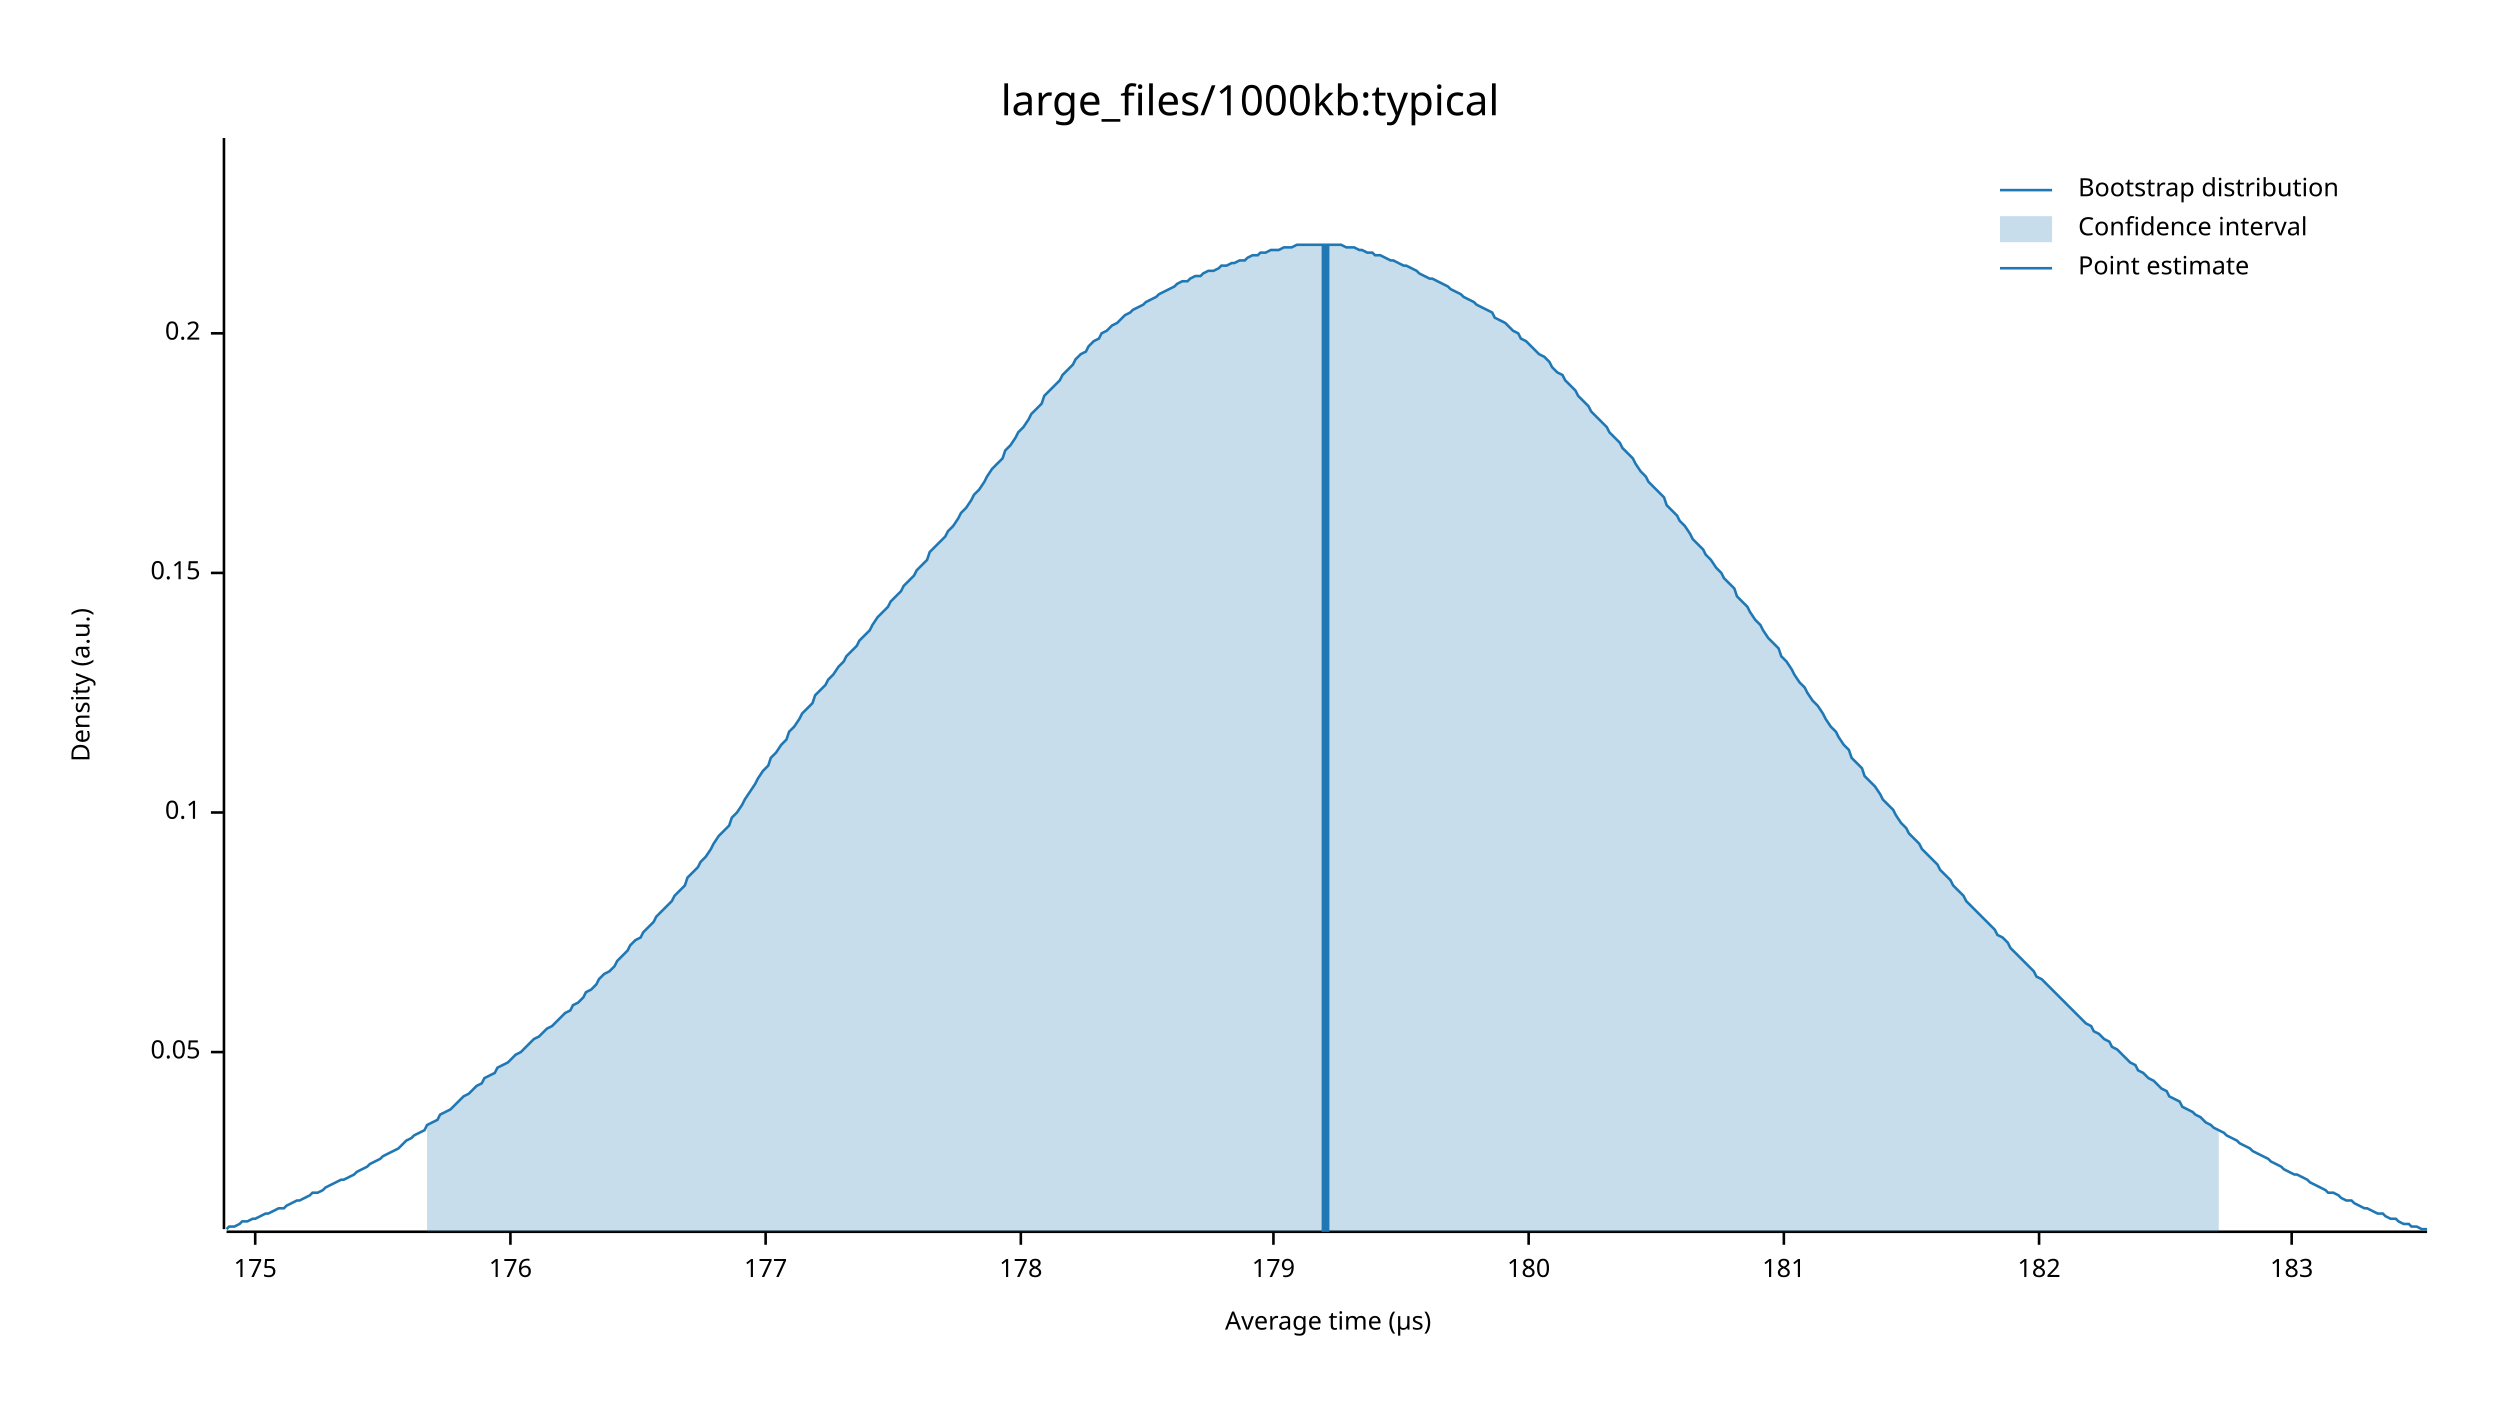
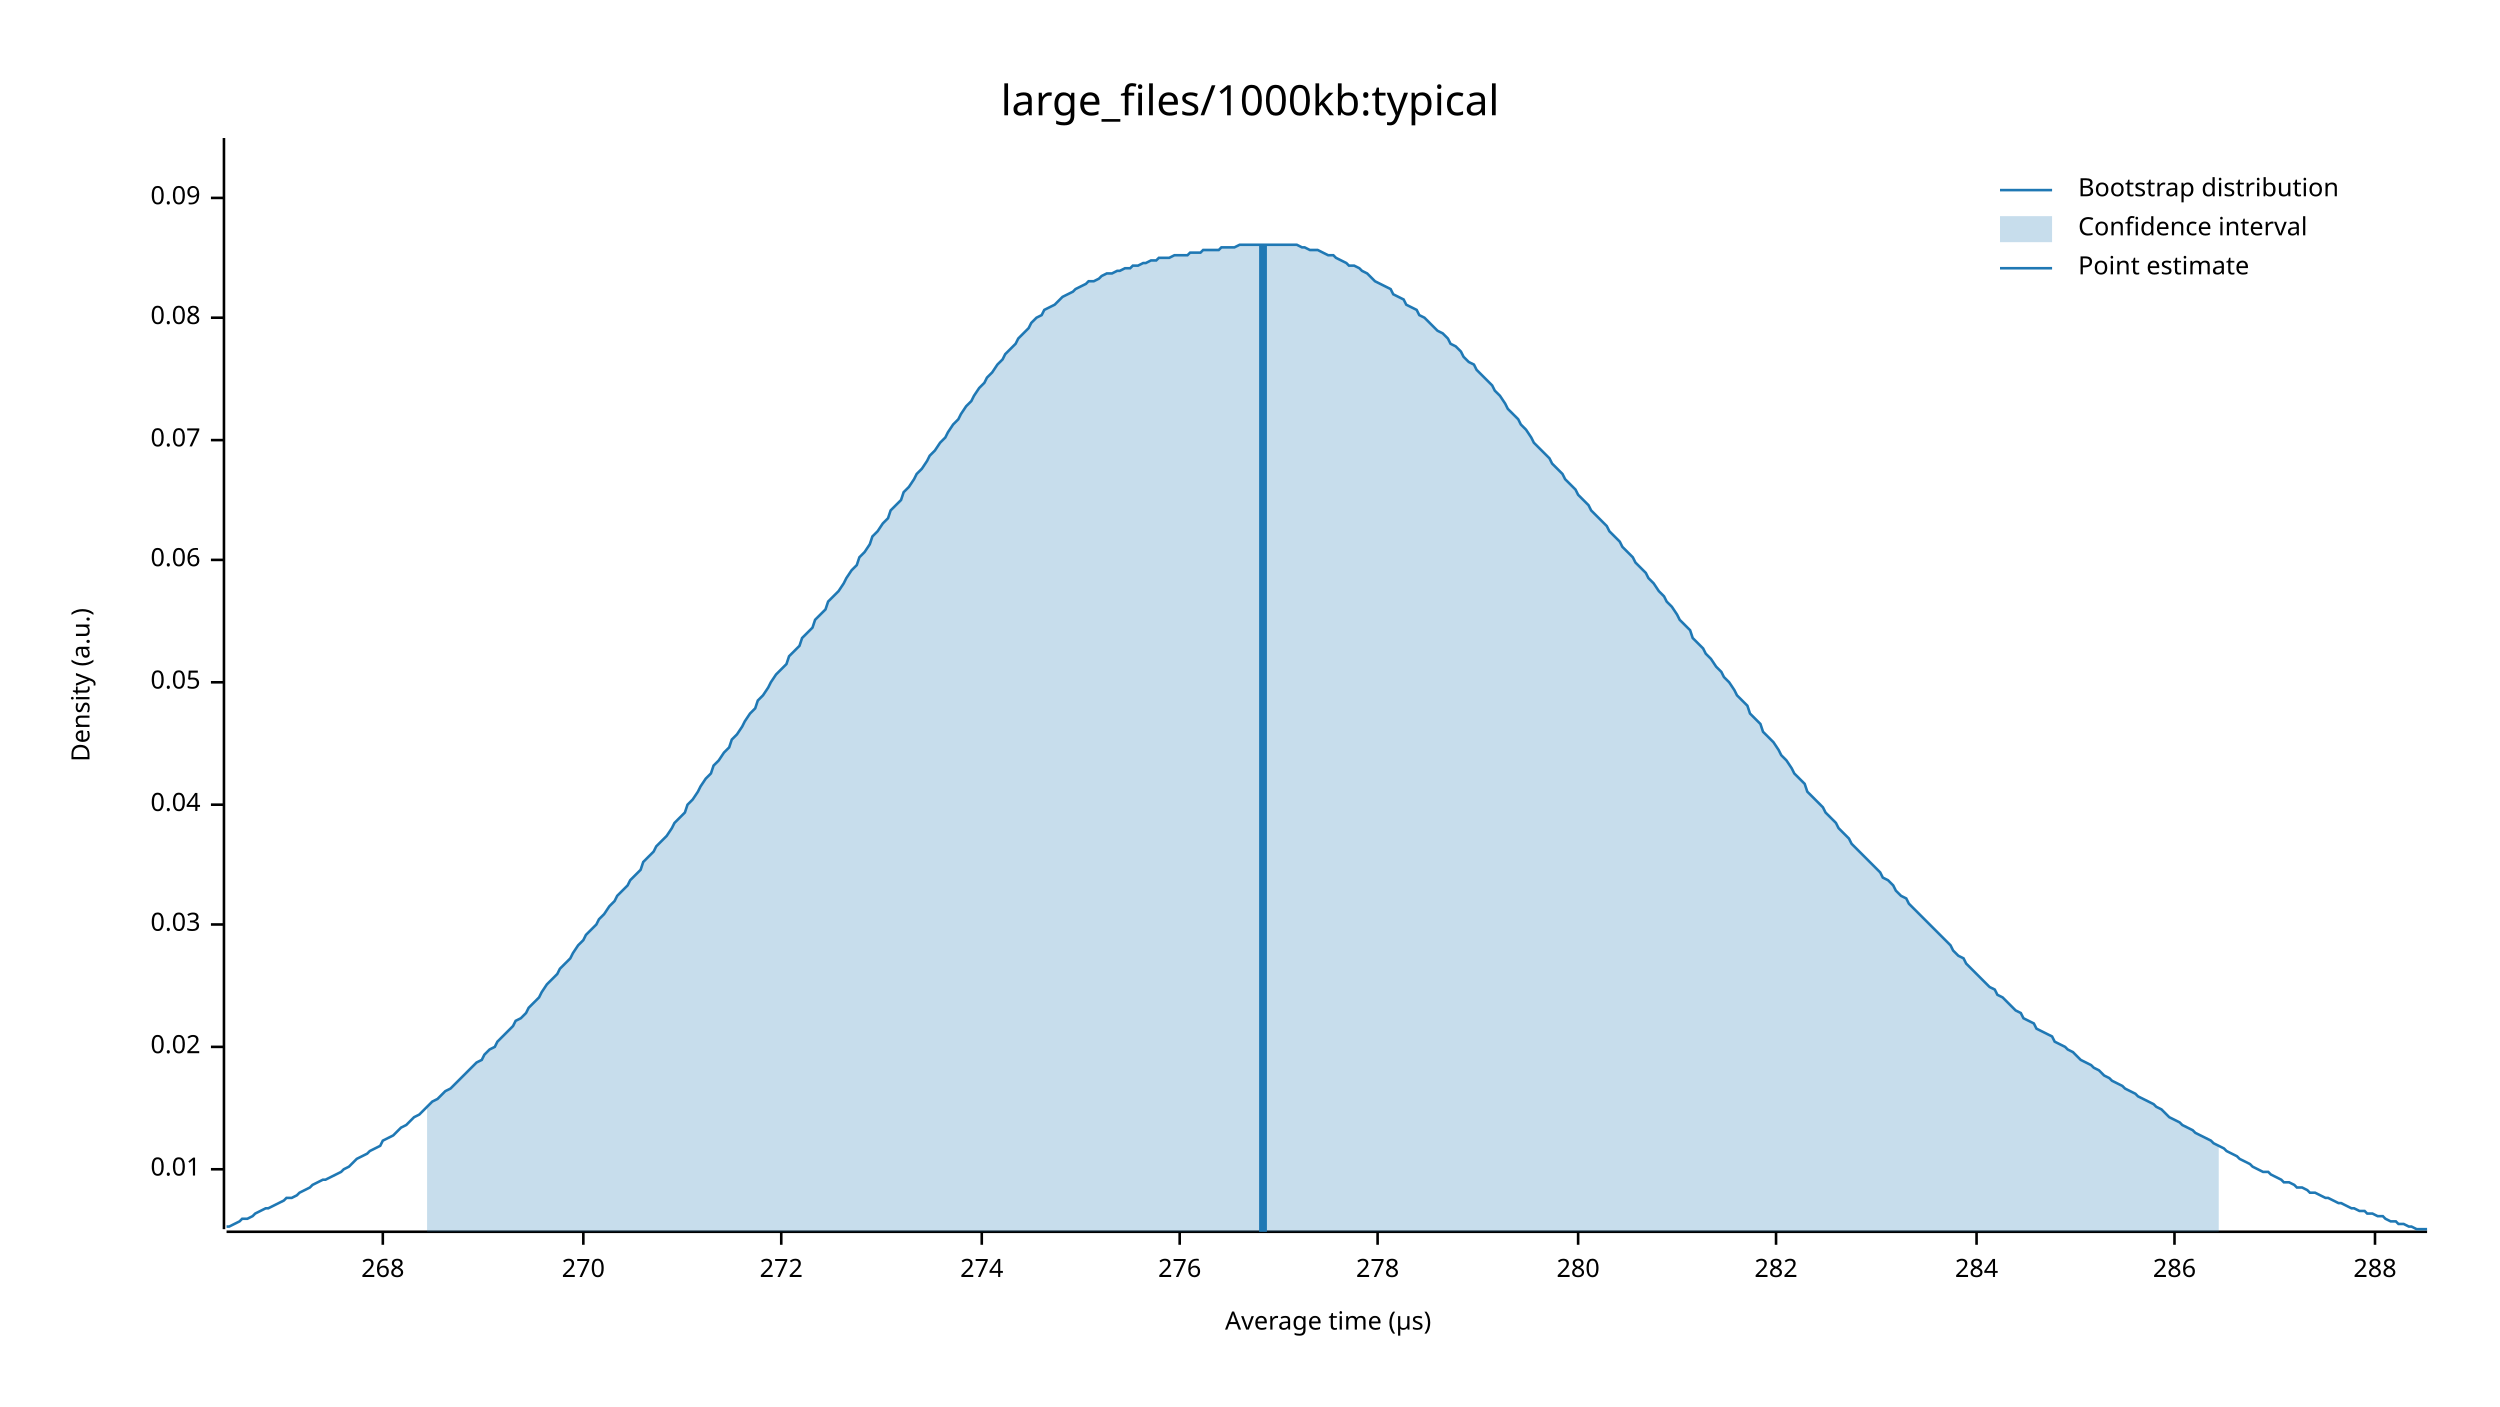
<svg xmlns="http://www.w3.org/2000/svg" width="960" height="540" viewBox="0 0 960 540">
  <text x="480" y="32" dy="0.76em" text-anchor="middle" font-family="sans-serif" font-size="16.129" opacity="1" fill="#000000">
large_files/1000kb:typical
</text>
  <text x="27" y="263" dy="0.76em" text-anchor="middle" font-family="sans-serif" font-size="9.677" opacity="1" fill="#000000" transform="rotate(270, 27, 263)">
Density (a.u.)
</text>
  <text x="510" y="513" dy="-0.5ex" text-anchor="middle" font-family="sans-serif" font-size="9.677" opacity="1" fill="#000000">
Average time (µs)
</text>
  <polyline fill="none" opacity="1" stroke="#000000" stroke-width="1" points="86,53 86,472 " />
-   <text x="77" y="404" dy="0.5ex" text-anchor="end" font-family="sans-serif" font-size="9.677" opacity="1" fill="#000000">
+   <text x="77" y="449" dy="0.5ex" text-anchor="end" font-family="sans-serif" font-size="9.677" opacity="1" fill="#000000">
+ 0.01
+ </text>
+   <polyline fill="none" opacity="1" stroke="#000000" stroke-width="1" points="81,449 86,449 " />
+   <text x="77" y="402" dy="0.5ex" text-anchor="end" font-family="sans-serif" font-size="9.677" opacity="1" fill="#000000">
+ 0.02
+ </text>
+   <polyline fill="none" opacity="1" stroke="#000000" stroke-width="1" points="81,402 86,402 " />
+   <text x="77" y="355" dy="0.5ex" text-anchor="end" font-family="sans-serif" font-size="9.677" opacity="1" fill="#000000">
+ 0.03
+ </text>
+   <polyline fill="none" opacity="1" stroke="#000000" stroke-width="1" points="81,355 86,355 " />
+   <text x="77" y="309" dy="0.5ex" text-anchor="end" font-family="sans-serif" font-size="9.677" opacity="1" fill="#000000">
+ 0.04
+ </text>
+   <polyline fill="none" opacity="1" stroke="#000000" stroke-width="1" points="81,309 86,309 " />
+   <text x="77" y="262" dy="0.5ex" text-anchor="end" font-family="sans-serif" font-size="9.677" opacity="1" fill="#000000">
0.05
</text>
-   <polyline fill="none" opacity="1" stroke="#000000" stroke-width="1" points="81,404 86,404 " />
-   <text x="77" y="312" dy="0.5ex" text-anchor="end" font-family="sans-serif" font-size="9.677" opacity="1" fill="#000000">
- 0.1
+   <polyline fill="none" opacity="1" stroke="#000000" stroke-width="1" points="81,262 86,262 " />
+   <text x="77" y="215" dy="0.5ex" text-anchor="end" font-family="sans-serif" font-size="9.677" opacity="1" fill="#000000">
+ 0.06
</text>
-   <polyline fill="none" opacity="1" stroke="#000000" stroke-width="1" points="81,312 86,312 " />
-   <text x="77" y="220" dy="0.5ex" text-anchor="end" font-family="sans-serif" font-size="9.677" opacity="1" fill="#000000">
- 0.15
+   <polyline fill="none" opacity="1" stroke="#000000" stroke-width="1" points="81,215 86,215 " />
+   <text x="77" y="169" dy="0.5ex" text-anchor="end" font-family="sans-serif" font-size="9.677" opacity="1" fill="#000000">
+ 0.07
</text>
-   <polyline fill="none" opacity="1" stroke="#000000" stroke-width="1" points="81,220 86,220 " />
-   <text x="77" y="128" dy="0.5ex" text-anchor="end" font-family="sans-serif" font-size="9.677" opacity="1" fill="#000000">
- 0.2
+   <polyline fill="none" opacity="1" stroke="#000000" stroke-width="1" points="81,169 86,169 " />
+   <text x="77" y="122" dy="0.5ex" text-anchor="end" font-family="sans-serif" font-size="9.677" opacity="1" fill="#000000">
+ 0.08
</text>
-   <polyline fill="none" opacity="1" stroke="#000000" stroke-width="1" points="81,128 86,128 " />
+   <polyline fill="none" opacity="1" stroke="#000000" stroke-width="1" points="81,122 86,122 " />
+   <text x="77" y="76" dy="0.5ex" text-anchor="end" font-family="sans-serif" font-size="9.677" opacity="1" fill="#000000">
+ 0.09
+ </text>
+   <polyline fill="none" opacity="1" stroke="#000000" stroke-width="1" points="81,76 86,76 " />
  <polyline fill="none" opacity="1" stroke="#000000" stroke-width="1" points="87,473 932,473 " />
-   <text x="98" y="483" dy="0.76em" text-anchor="middle" font-family="sans-serif" font-size="9.677" opacity="1" fill="#000000">
- 175
+   <text x="147" y="483" dy="0.76em" text-anchor="middle" font-family="sans-serif" font-size="9.677" opacity="1" fill="#000000">
+ 268
</text>
-   <polyline fill="none" opacity="1" stroke="#000000" stroke-width="1" points="98,473 98,478 " />
-   <text x="196" y="483" dy="0.76em" text-anchor="middle" font-family="sans-serif" font-size="9.677" opacity="1" fill="#000000">
- 176
+   <polyline fill="none" opacity="1" stroke="#000000" stroke-width="1" points="147,473 147,478 " />
+   <text x="224" y="483" dy="0.76em" text-anchor="middle" font-family="sans-serif" font-size="9.677" opacity="1" fill="#000000">
+ 270
</text>
-   <polyline fill="none" opacity="1" stroke="#000000" stroke-width="1" points="196,473 196,478 " />
-   <text x="294" y="483" dy="0.76em" text-anchor="middle" font-family="sans-serif" font-size="9.677" opacity="1" fill="#000000">
- 177
+   <polyline fill="none" opacity="1" stroke="#000000" stroke-width="1" points="224,473 224,478 " />
+   <text x="300" y="483" dy="0.76em" text-anchor="middle" font-family="sans-serif" font-size="9.677" opacity="1" fill="#000000">
+ 272
</text>
-   <polyline fill="none" opacity="1" stroke="#000000" stroke-width="1" points="294,473 294,478 " />
-   <text x="392" y="483" dy="0.76em" text-anchor="middle" font-family="sans-serif" font-size="9.677" opacity="1" fill="#000000">
- 178
+   <polyline fill="none" opacity="1" stroke="#000000" stroke-width="1" points="300,473 300,478 " />
+   <text x="377" y="483" dy="0.76em" text-anchor="middle" font-family="sans-serif" font-size="9.677" opacity="1" fill="#000000">
+ 274
</text>
-   <polyline fill="none" opacity="1" stroke="#000000" stroke-width="1" points="392,473 392,478 " />
-   <text x="489" y="483" dy="0.76em" text-anchor="middle" font-family="sans-serif" font-size="9.677" opacity="1" fill="#000000">
- 179
+   <polyline fill="none" opacity="1" stroke="#000000" stroke-width="1" points="377,473 377,478 " />
+   <text x="453" y="483" dy="0.76em" text-anchor="middle" font-family="sans-serif" font-size="9.677" opacity="1" fill="#000000">
+ 276
</text>
-   <polyline fill="none" opacity="1" stroke="#000000" stroke-width="1" points="489,473 489,478 " />
-   <text x="587" y="483" dy="0.76em" text-anchor="middle" font-family="sans-serif" font-size="9.677" opacity="1" fill="#000000">
- 180
+   <polyline fill="none" opacity="1" stroke="#000000" stroke-width="1" points="453,473 453,478 " />
+   <text x="529" y="483" dy="0.76em" text-anchor="middle" font-family="sans-serif" font-size="9.677" opacity="1" fill="#000000">
+ 278
</text>
-   <polyline fill="none" opacity="1" stroke="#000000" stroke-width="1" points="587,473 587,478 " />
-   <text x="685" y="483" dy="0.76em" text-anchor="middle" font-family="sans-serif" font-size="9.677" opacity="1" fill="#000000">
- 181
+   <polyline fill="none" opacity="1" stroke="#000000" stroke-width="1" points="529,473 529,478 " />
+   <text x="606" y="483" dy="0.76em" text-anchor="middle" font-family="sans-serif" font-size="9.677" opacity="1" fill="#000000">
+ 280
</text>
-   <polyline fill="none" opacity="1" stroke="#000000" stroke-width="1" points="685,473 685,478 " />
-   <text x="783" y="483" dy="0.76em" text-anchor="middle" font-family="sans-serif" font-size="9.677" opacity="1" fill="#000000">
- 182
+   <polyline fill="none" opacity="1" stroke="#000000" stroke-width="1" points="606,473 606,478 " />
+   <text x="682" y="483" dy="0.76em" text-anchor="middle" font-family="sans-serif" font-size="9.677" opacity="1" fill="#000000">
+ 282
</text>
-   <polyline fill="none" opacity="1" stroke="#000000" stroke-width="1" points="783,473 783,478 " />
-   <text x="880" y="483" dy="0.76em" text-anchor="middle" font-family="sans-serif" font-size="9.677" opacity="1" fill="#000000">
- 183
+   <polyline fill="none" opacity="1" stroke="#000000" stroke-width="1" points="682,473 682,478 " />
+   <text x="759" y="483" dy="0.76em" text-anchor="middle" font-family="sans-serif" font-size="9.677" opacity="1" fill="#000000">
+ 284
</text>
-   <polyline fill="none" opacity="1" stroke="#000000" stroke-width="1" points="880,473 880,478 " />
-   <polyline fill="none" opacity="1" stroke="#1F78B4" stroke-width="1" points="87,472 88,471 90,471 92,470 93,469 95,469 97,468 98,468 100,467 102,466 103,466 105,465 107,464 109,464 110,463 112,462 114,461 115,461 117,460 119,459 120,458 122,458 124,457 125,456 127,455 129,454 131,453 132,453 134,452 136,451 137,450 139,449 141,448 142,447 144,446 146,445 147,444 149,443 151,442 153,441 154,440 156,438 158,437 159,436 161,435 163,434 164,432 166,431 168,430 169,428 171,427 173,426 175,424 176,423 178,421 180,420 181,419 183,417 185,416 186,414 188,413 190,412 191,410 193,409 195,408 197,406 198,405 200,404 202,402 203,401 205,399 207,398 208,397 210,395 212,394 214,392 215,391 217,389 219,388 220,386 222,385 224,383 225,381 227,380 229,378 230,376 232,374 234,373 236,371 237,369 239,367 241,365 242,363 244,361 246,360 247,358 249,356 251,354 252,352 254,350 256,348 258,346 259,344 261,342 263,340 264,337 266,335 268,333 269,331 271,329 273,326 274,324 276,321 278,319 280,317 281,314 283,312 285,309 286,307 288,304 290,301 291,299 293,296 295,294 296,291 298,289 300,286 302,284 303,281 305,279 307,276 308,274 310,272 312,270 313,267 315,265 317,263 318,261 320,259 322,256 324,254 325,252 327,250 329,248 330,246 332,244 334,242 335,240 337,237 339,235 341,233 342,231 344,229 346,227 347,225 349,223 351,221 352,219 354,217 356,215 357,212 359,210 361,208 363,206 364,204 366,202 368,199 369,197 371,195 373,192 374,190 376,188 378,185 379,183 381,180 383,178 385,176 386,173 388,171 390,168 391,166 393,164 395,161 396,159 398,157 400,155 401,152 403,150 405,148 407,146 408,144 410,142 412,140 413,138 415,136 417,135 418,133 420,131 422,130 423,128 425,127 427,125 429,124 430,123 432,121 434,120 435,119 437,118 439,117 440,116 442,115 444,114 445,113 447,112 449,111 451,110 452,109 454,108 456,108 457,107 459,106 461,106 462,105 464,104 466,104 468,103 469,102 471,102 473,101 474,101 476,100 478,100 479,99 481,98 483,98 484,97 486,97 488,96 490,96 491,96 493,95 495,95 496,95 498,94 500,94 501,94 503,94 505,94 506,94 508,94 510,94 512,94 513,94 515,94 517,95 518,95 520,95 522,96 523,96 525,97 527,97 528,98 530,98 532,99 534,100 535,100 537,101 539,102 540,102 542,103 544,104 545,105 547,106 549,107 550,107 552,108 554,109 556,110 557,111 559,112 561,113 562,114 564,115 566,116 567,117 569,118 571,119 573,120 574,122 576,123 578,124 579,125 581,127 583,128 584,130 586,131 588,133 589,134 591,136 593,137 595,139 596,141 598,143 600,144 601,146 603,148 605,150 606,152 608,154 610,156 611,158 613,160 615,162 617,164 618,166 620,168 622,170 623,172 625,174 627,176 628,178 630,181 632,183 633,185 635,187 637,189 639,191 640,194 642,196 644,198 645,200 647,202 649,205 650,207 652,209 654,211 655,213 657,215 659,218 661,220 662,222 664,224 666,226 667,229 669,231 671,233 672,235 674,238 676,240 677,242 679,245 681,247 683,249 684,252 686,254 688,257 689,259 691,262 693,264 694,266 696,269 698,271 700,274 701,276 703,279 705,281 706,283 708,286 710,288 711,291 713,293 715,295 716,298 718,300 720,302 722,305 723,307 725,309 727,311 728,313 730,316 732,318 733,320 735,322 737,324 738,326 740,328 742,330 744,332 745,334 747,336 749,338 750,340 752,342 754,344 755,346 757,348 759,350 760,351 762,353 764,355 766,357 767,359 769,360 771,362 772,364 774,366 776,368 777,369 779,371 781,373 782,375 784,376 786,378 788,380 789,381 791,383 793,385 794,386 796,388 798,390 799,391 801,393 803,394 804,396 806,397 808,399 810,400 811,402 813,403 815,405 816,406 818,408 820,409 821,411 823,412 825,414 827,415 828,416 830,418 832,419 833,421 835,422 837,423 838,425 840,426 842,427 843,428 845,429 847,431 849,432 850,433 852,434 854,435 855,436 857,437 859,438 860,439 862,440 864,441 865,442 867,443 869,444 871,445 872,446 874,447 876,448 877,449 879,450 881,451 882,451 884,452 886,453 887,454 889,455 891,456 893,457 894,458 896,458 898,459 899,460 901,461 903,461 904,462 906,463 908,464 909,464 911,465 913,466 915,466 916,467 918,468 920,468 921,469 923,470 925,470 926,471 928,471 930,472 932,472 " />
-   <polygon opacity="0.25" fill="#1F78B4" points="164,432 166,431 168,430 169,428 171,427 173,426 175,424 176,423 178,421 180,420 181,419 183,417 185,416 186,414 188,413 190,412 191,410 193,409 195,408 197,406 198,405 200,404 202,402 203,401 205,399 207,398 208,397 210,395 212,394 214,392 215,391 217,389 219,388 220,386 222,385 224,383 225,381 227,380 229,378 230,376 232,374 234,373 236,371 237,369 239,367 241,365 242,363 244,361 246,360 247,358 249,356 251,354 252,352 254,350 256,348 258,346 259,344 261,342 263,340 264,337 266,335 268,333 269,331 271,329 273,326 274,324 276,321 278,319 280,317 281,314 283,312 285,309 286,307 288,304 290,301 291,299 293,296 295,294 296,291 298,289 300,286 302,284 303,281 305,279 307,276 308,274 310,272 312,270 313,267 315,265 317,263 318,261 320,259 322,256 324,254 325,252 327,250 329,248 330,246 332,244 334,242 335,240 337,237 339,235 341,233 342,231 344,229 346,227 347,225 349,223 351,221 352,219 354,217 356,215 357,212 359,210 361,208 363,206 364,204 366,202 368,199 369,197 371,195 373,192 374,190 376,188 378,185 379,183 381,180 383,178 385,176 386,173 388,171 390,168 391,166 393,164 395,161 396,159 398,157 400,155 401,152 403,150 405,148 407,146 408,144 410,142 412,140 413,138 415,136 417,135 418,133 420,131 422,130 423,128 425,127 427,125 429,124 430,123 432,121 434,120 435,119 437,118 439,117 440,116 442,115 444,114 445,113 447,112 449,111 451,110 452,109 454,108 456,108 457,107 459,106 461,106 462,105 464,104 466,104 468,103 469,102 471,102 473,101 474,101 476,100 478,100 479,99 481,98 483,98 484,97 486,97 488,96 490,96 491,96 493,95 495,95 496,95 498,94 500,94 501,94 503,94 505,94 506,94 508,94 510,94 512,94 513,94 515,94 517,95 518,95 520,95 522,96 523,96 525,97 527,97 528,98 530,98 532,99 534,100 535,100 537,101 539,102 540,102 542,103 544,104 545,105 547,106 549,107 550,107 552,108 554,109 556,110 557,111 559,112 561,113 562,114 564,115 566,116 567,117 569,118 571,119 573,120 574,122 576,123 578,124 579,125 581,127 583,128 584,130 586,131 588,133 589,134 591,136 593,137 595,139 596,141 598,143 600,144 601,146 603,148 605,150 606,152 608,154 610,156 611,158 613,160 615,162 617,164 618,166 620,168 622,170 623,172 625,174 627,176 628,178 630,181 632,183 633,185 635,187 637,189 639,191 640,194 642,196 644,198 645,200 647,202 649,205 650,207 652,209 654,211 655,213 657,215 659,218 661,220 662,222 664,224 666,226 667,229 669,231 671,233 672,235 674,238 676,240 677,242 679,245 681,247 683,249 684,252 686,254 688,257 689,259 691,262 693,264 694,266 696,269 698,271 700,274 701,276 703,279 705,281 706,283 708,286 710,288 711,291 713,293 715,295 716,298 718,300 720,302 722,305 723,307 725,309 727,311 728,313 730,316 732,318 733,320 735,322 737,324 738,326 740,328 742,330 744,332 745,334 747,336 749,338 750,340 752,342 754,344 755,346 757,348 759,350 760,351 762,353 764,355 766,357 767,359 769,360 771,362 772,364 774,366 776,368 777,369 779,371 781,373 782,375 784,376 786,378 788,380 789,381 791,383 793,385 794,386 796,388 798,390 799,391 801,393 803,394 804,396 806,397 808,399 810,400 811,402 813,403 815,405 816,406 818,408 820,409 821,411 823,412 825,414 827,415 828,416 830,418 832,419 833,421 835,422 837,423 838,425 840,426 842,427 843,428 845,429 847,431 849,432 850,433 852,434 852,473 164,473 " />
-   <polyline fill="none" opacity="1" stroke="#1F78B4" stroke-width="3" points="509,473 509,94 " />
+   <polyline fill="none" opacity="1" stroke="#000000" stroke-width="1" points="759,473 759,478 " />
+   <text x="835" y="483" dy="0.76em" text-anchor="middle" font-family="sans-serif" font-size="9.677" opacity="1" fill="#000000">
+ 286
+ </text>
+   <polyline fill="none" opacity="1" stroke="#000000" stroke-width="1" points="835,473 835,478 " />
+   <text x="912" y="483" dy="0.76em" text-anchor="middle" font-family="sans-serif" font-size="9.677" opacity="1" fill="#000000">
+ 288
+ </text>
+   <polyline fill="none" opacity="1" stroke="#000000" stroke-width="1" points="912,473 912,478 " />
+   <polyline fill="none" opacity="1" stroke="#1F78B4" stroke-width="1" points="87,471 88,471 90,470 92,469 93,468 95,468 97,467 98,466 100,465 102,464 103,464 105,463 107,462 109,461 110,460 112,460 114,459 115,458 117,457 119,456 120,455 122,454 124,453 125,453 127,452 129,451 131,450 132,449 134,448 136,446 137,445 139,444 141,443 142,442 144,441 146,440 147,438 149,437 151,436 153,434 154,433 156,432 158,430 159,429 161,428 163,426 164,425 166,423 168,422 169,421 171,419 173,418 175,416 176,415 178,413 180,411 181,410 183,408 185,407 186,405 188,403 190,402 191,400 193,398 195,396 197,394 198,392 200,391 202,389 203,387 205,385 207,383 208,381 210,378 212,376 214,374 215,372 217,370 219,368 220,366 222,363 224,361 225,359 227,357 229,355 230,353 232,351 234,348 236,346 237,344 239,342 241,340 242,338 244,336 246,334 247,331 249,329 251,327 252,325 254,323 256,321 258,318 259,316 261,314 263,312 264,309 266,307 268,304 269,302 271,299 273,297 274,294 276,292 278,289 280,287 281,284 283,282 285,279 286,277 288,274 290,272 291,269 293,267 295,264 296,262 298,259 300,257 302,255 303,252 305,250 307,248 308,245 310,243 312,241 313,238 315,236 317,234 318,231 320,229 322,227 324,224 325,222 327,219 329,217 330,214 332,212 334,209 335,206 337,204 339,201 341,199 342,196 344,194 346,192 347,189 349,187 351,184 352,182 354,180 356,177 357,175 359,173 361,170 363,168 364,166 366,163 368,161 369,159 371,156 373,154 374,152 376,149 378,147 379,145 381,143 383,140 385,138 386,136 388,134 390,132 391,130 393,128 395,126 396,124 398,122 400,121 401,119 403,118 405,117 407,115 408,114 410,113 412,112 413,111 415,110 417,109 418,108 420,108 422,107 423,106 425,105 427,105 429,104 430,104 432,103 434,103 435,102 437,102 439,101 440,101 442,100 444,100 445,99 447,99 449,99 451,98 452,98 454,98 456,98 457,97 459,97 461,97 462,96 464,96 466,96 468,96 469,95 471,95 473,95 474,95 476,94 478,94 479,94 481,94 483,94 484,94 486,94 488,94 490,94 491,94 493,94 495,94 496,94 498,94 500,95 501,95 503,96 505,96 506,96 508,97 510,98 512,98 513,99 515,100 517,101 518,102 520,102 522,103 523,104 525,105 527,107 528,108 530,109 532,110 534,111 535,113 537,114 539,115 540,117 542,118 544,119 545,121 547,122 549,124 550,125 552,127 554,128 556,130 557,132 559,133 561,135 562,137 564,139 566,140 567,142 569,144 571,146 573,148 574,150 576,152 578,155 579,157 581,159 583,161 584,163 586,165 588,168 589,170 591,172 593,174 595,176 596,178 598,180 600,182 601,184 603,186 605,188 606,190 608,192 610,194 611,196 613,198 615,200 617,202 618,204 620,206 622,208 623,210 625,212 627,214 628,216 630,218 632,220 633,222 635,224 637,227 639,229 640,231 642,233 644,236 645,238 647,240 649,242 650,245 652,247 654,249 655,251 657,253 659,256 661,258 662,260 664,262 666,265 667,267 669,269 671,271 672,274 674,276 676,278 677,281 679,283 681,285 683,288 684,290 686,292 688,295 689,297 691,299 693,301 694,304 696,306 698,308 700,310 701,312 703,314 705,316 706,318 708,320 710,322 711,324 713,326 715,328 716,329 718,331 720,333 722,335 723,337 725,338 727,340 728,342 730,344 732,345 733,347 735,349 737,351 738,352 740,354 742,356 744,358 745,359 747,361 749,363 750,365 752,367 754,368 755,370 757,372 759,374 760,375 762,377 764,379 766,380 767,382 769,383 771,385 772,386 774,388 776,389 777,391 779,392 781,393 782,395 784,396 786,397 788,398 789,400 791,401 793,402 794,403 796,404 798,406 799,407 801,408 803,409 804,410 806,411 808,413 810,414 811,415 813,416 815,417 816,418 818,419 820,420 821,421 823,422 825,423 827,424 828,425 830,426 832,428 833,429 835,430 837,431 838,432 840,433 842,434 843,435 845,436 847,437 849,438 850,439 852,440 854,441 855,442 857,443 859,444 860,445 862,446 864,447 865,448 867,449 869,450 871,450 872,451 874,452 876,453 877,454 879,454 881,455 882,456 884,456 886,457 887,458 889,458 891,459 893,460 894,460 896,461 898,462 899,462 901,463 903,464 904,464 906,465 908,465 909,466 911,466 913,467 915,467 916,468 918,469 920,469 921,470 923,470 925,471 926,471 928,472 930,472 932,472 " />
+   <polygon opacity="0.25" fill="#1F78B4" points="164,425 166,423 168,422 169,421 171,419 173,418 175,416 176,415 178,413 180,411 181,410 183,408 185,407 186,405 188,403 190,402 191,400 193,398 195,396 197,394 198,392 200,391 202,389 203,387 205,385 207,383 208,381 210,378 212,376 214,374 215,372 217,370 219,368 220,366 222,363 224,361 225,359 227,357 229,355 230,353 232,351 234,348 236,346 237,344 239,342 241,340 242,338 244,336 246,334 247,331 249,329 251,327 252,325 254,323 256,321 258,318 259,316 261,314 263,312 264,309 266,307 268,304 269,302 271,299 273,297 274,294 276,292 278,289 280,287 281,284 283,282 285,279 286,277 288,274 290,272 291,269 293,267 295,264 296,262 298,259 300,257 302,255 303,252 305,250 307,248 308,245 310,243 312,241 313,238 315,236 317,234 318,231 320,229 322,227 324,224 325,222 327,219 329,217 330,214 332,212 334,209 335,206 337,204 339,201 341,199 342,196 344,194 346,192 347,189 349,187 351,184 352,182 354,180 356,177 357,175 359,173 361,170 363,168 364,166 366,163 368,161 369,159 371,156 373,154 374,152 376,149 378,147 379,145 381,143 383,140 385,138 386,136 388,134 390,132 391,130 393,128 395,126 396,124 398,122 400,121 401,119 403,118 405,117 407,115 408,114 410,113 412,112 413,111 415,110 417,109 418,108 420,108 422,107 423,106 425,105 427,105 429,104 430,104 432,103 434,103 435,102 437,102 439,101 440,101 442,100 444,100 445,99 447,99 449,99 451,98 452,98 454,98 456,98 457,97 459,97 461,97 462,96 464,96 466,96 468,96 469,95 471,95 473,95 474,95 476,94 478,94 479,94 481,94 483,94 484,94 486,94 488,94 490,94 491,94 493,94 495,94 496,94 498,94 500,95 501,95 503,96 505,96 506,96 508,97 510,98 512,98 513,99 515,100 517,101 518,102 520,102 522,103 523,104 525,105 527,107 528,108 530,109 532,110 534,111 535,113 537,114 539,115 540,117 542,118 544,119 545,121 547,122 549,124 550,125 552,127 554,128 556,130 557,132 559,133 561,135 562,137 564,139 566,140 567,142 569,144 571,146 573,148 574,150 576,152 578,155 579,157 581,159 583,161 584,163 586,165 588,168 589,170 591,172 593,174 595,176 596,178 598,180 600,182 601,184 603,186 605,188 606,190 608,192 610,194 611,196 613,198 615,200 617,202 618,204 620,206 622,208 623,210 625,212 627,214 628,216 630,218 632,220 633,222 635,224 637,227 639,229 640,231 642,233 644,236 645,238 647,240 649,242 650,245 652,247 654,249 655,251 657,253 659,256 661,258 662,260 664,262 666,265 667,267 669,269 671,271 672,274 674,276 676,278 677,281 679,283 681,285 683,288 684,290 686,292 688,295 689,297 691,299 693,301 694,304 696,306 698,308 700,310 701,312 703,314 705,316 706,318 708,320 710,322 711,324 713,326 715,328 716,329 718,331 720,333 722,335 723,337 725,338 727,340 728,342 730,344 732,345 733,347 735,349 737,351 738,352 740,354 742,356 744,358 745,359 747,361 749,363 750,365 752,367 754,368 755,370 757,372 759,374 760,375 762,377 764,379 766,380 767,382 769,383 771,385 772,386 774,388 776,389 777,391 779,392 781,393 782,395 784,396 786,397 788,398 789,400 791,401 793,402 794,403 796,404 798,406 799,407 801,408 803,409 804,410 806,411 808,413 810,414 811,415 813,416 815,417 816,418 818,419 820,420 821,421 823,422 825,423 827,424 828,425 830,426 832,428 833,429 835,430 837,431 838,432 840,433 842,434 843,435 845,436 847,437 849,438 850,439 852,440 852,473 164,473 " />
+   <polyline fill="none" opacity="1" stroke="#1F78B4" stroke-width="3" points="485,473 485,94 " />
  <text x="798" y="68" dy="0.76em" text-anchor="start" font-family="sans-serif" font-size="9.677" opacity="1" fill="#000000">
Bootstrap distribution
</text>
  <text x="798" y="83" dy="0.76em" text-anchor="start" font-family="sans-serif" font-size="9.677" opacity="1" fill="#000000">
Confidence interval
</text>
  <text x="798" y="98" dy="0.76em" text-anchor="start" font-family="sans-serif" font-size="9.677" opacity="1" fill="#000000">
Point estimate
</text>
  <polyline fill="none" opacity="1" stroke="#1F78B4" stroke-width="1" points="768,73 788,73 " />
  <rect x="768" y="83" width="20" height="10" opacity="0.25" fill="#1F78B4" stroke="none" />
  <polyline fill="none" opacity="1" stroke="#1F78B4" stroke-width="1" points="768,103 788,103 " />
</svg>
